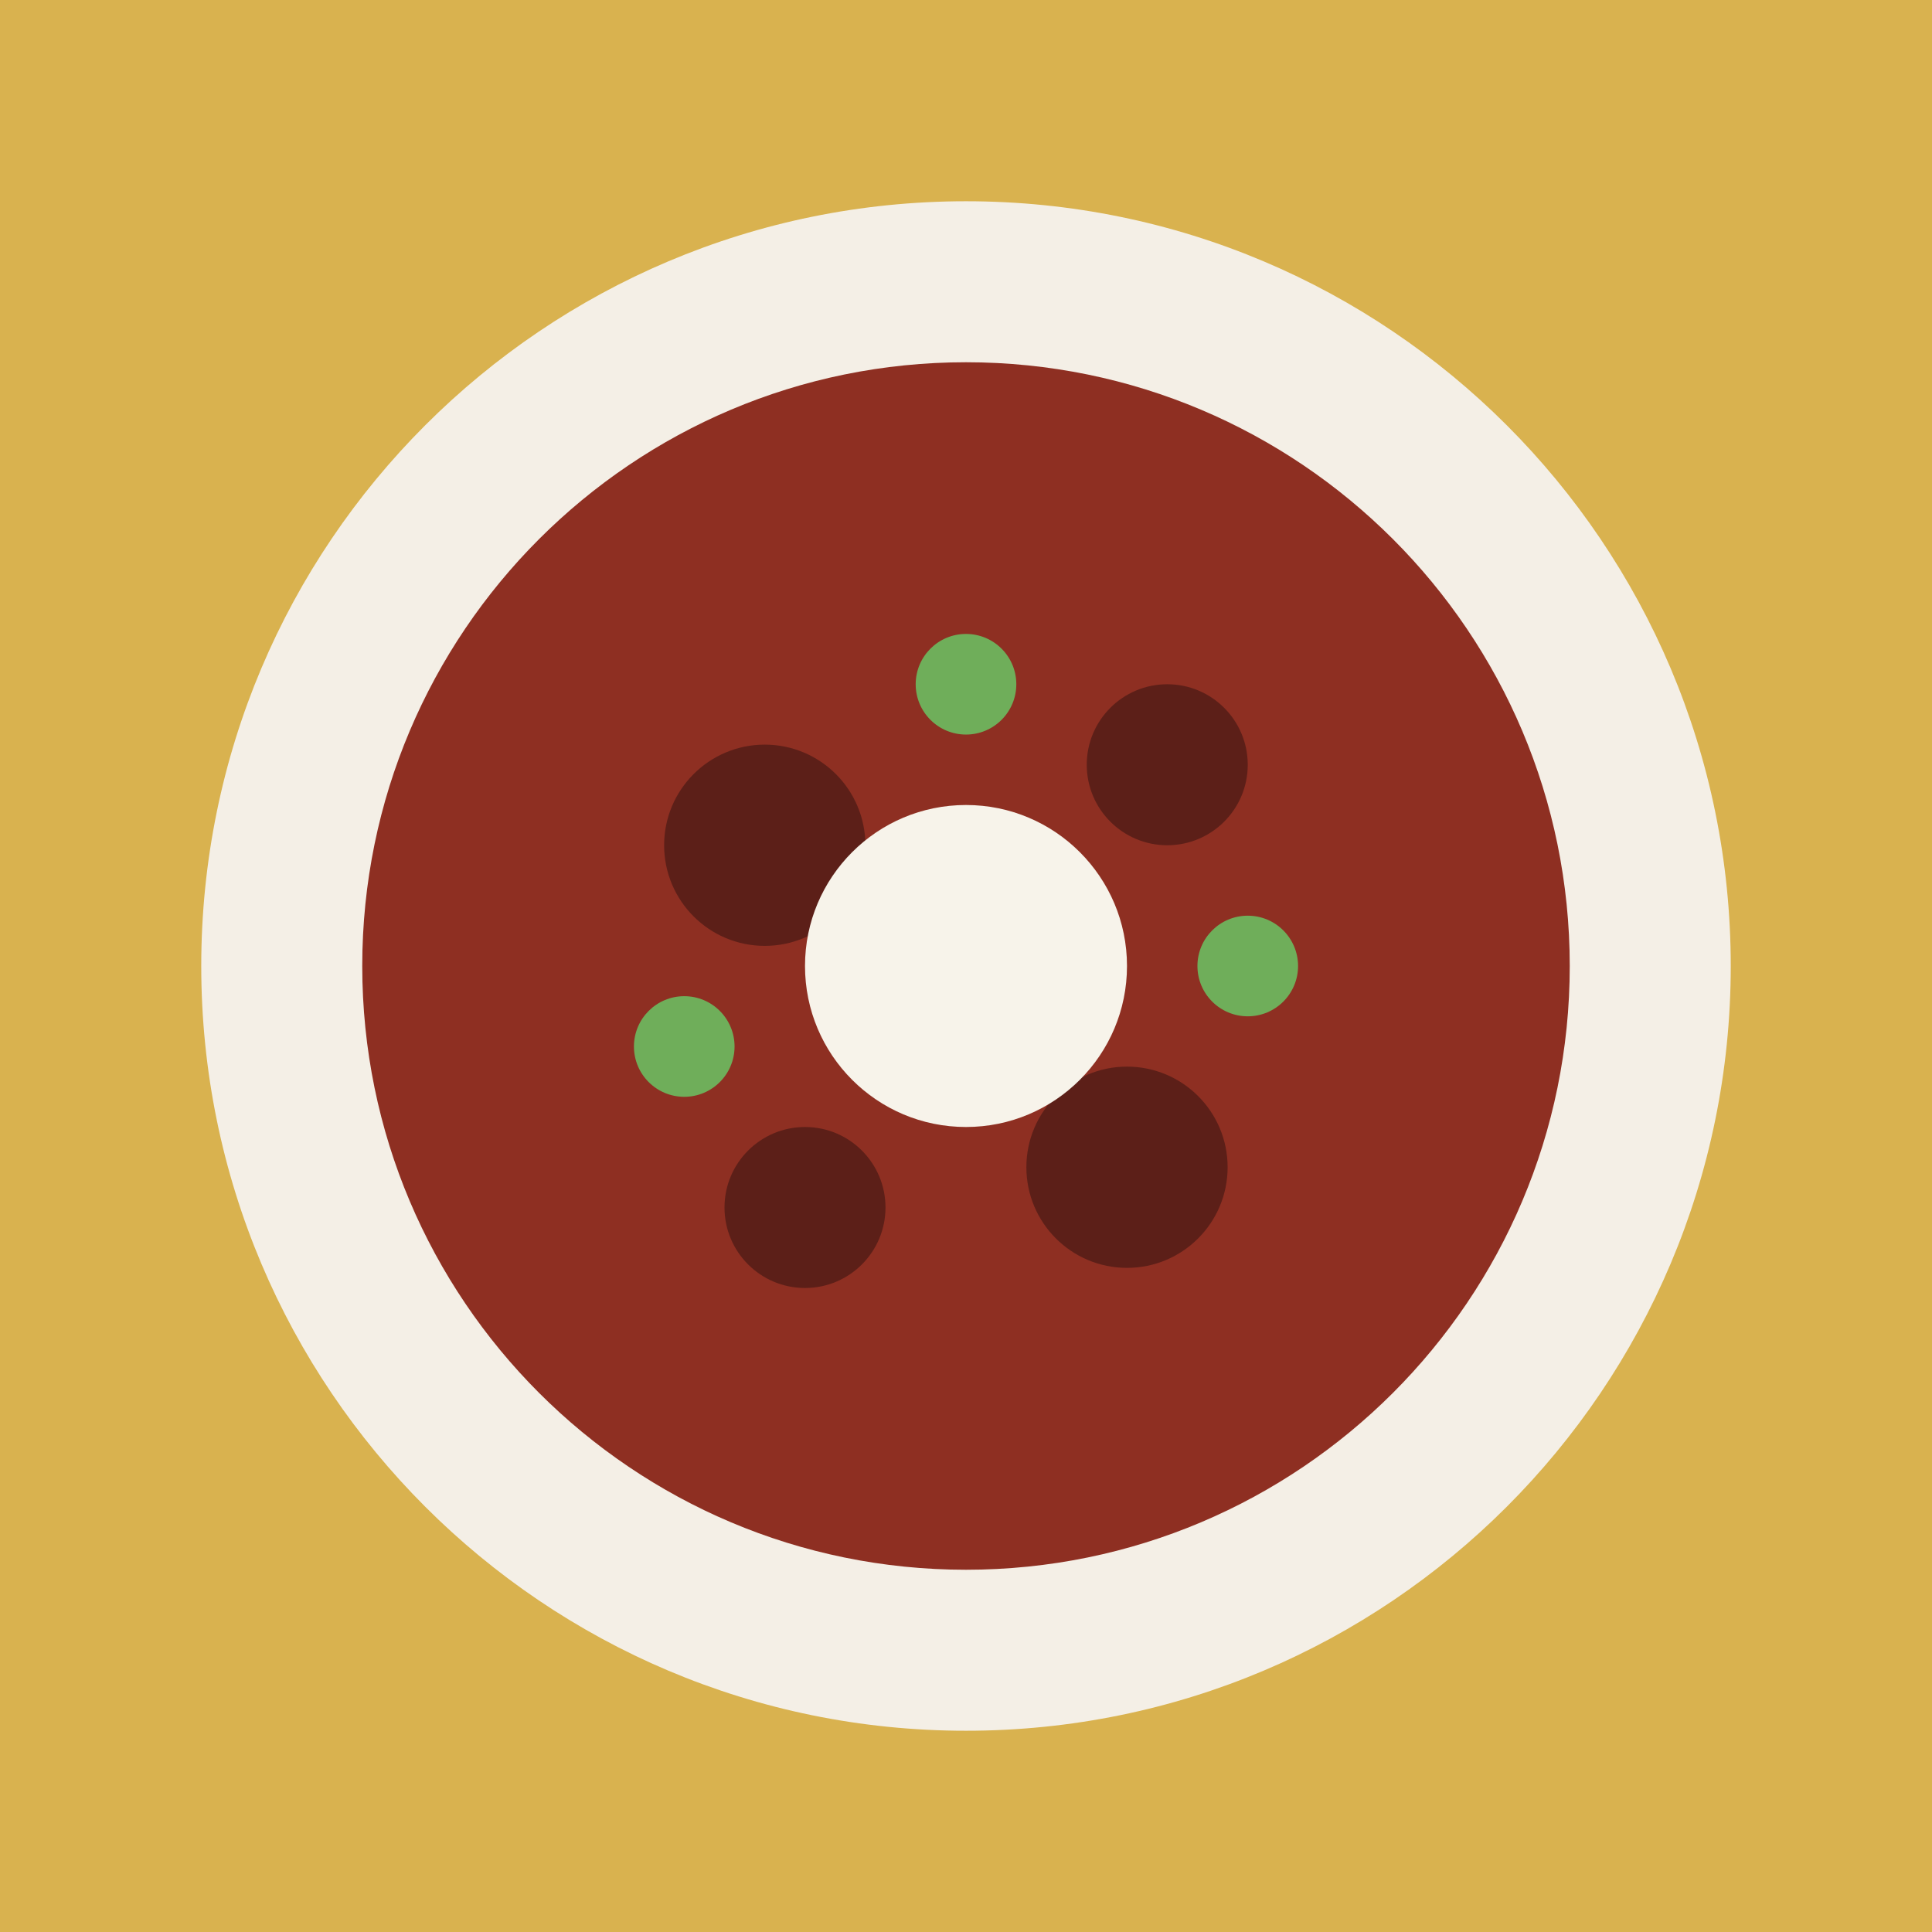
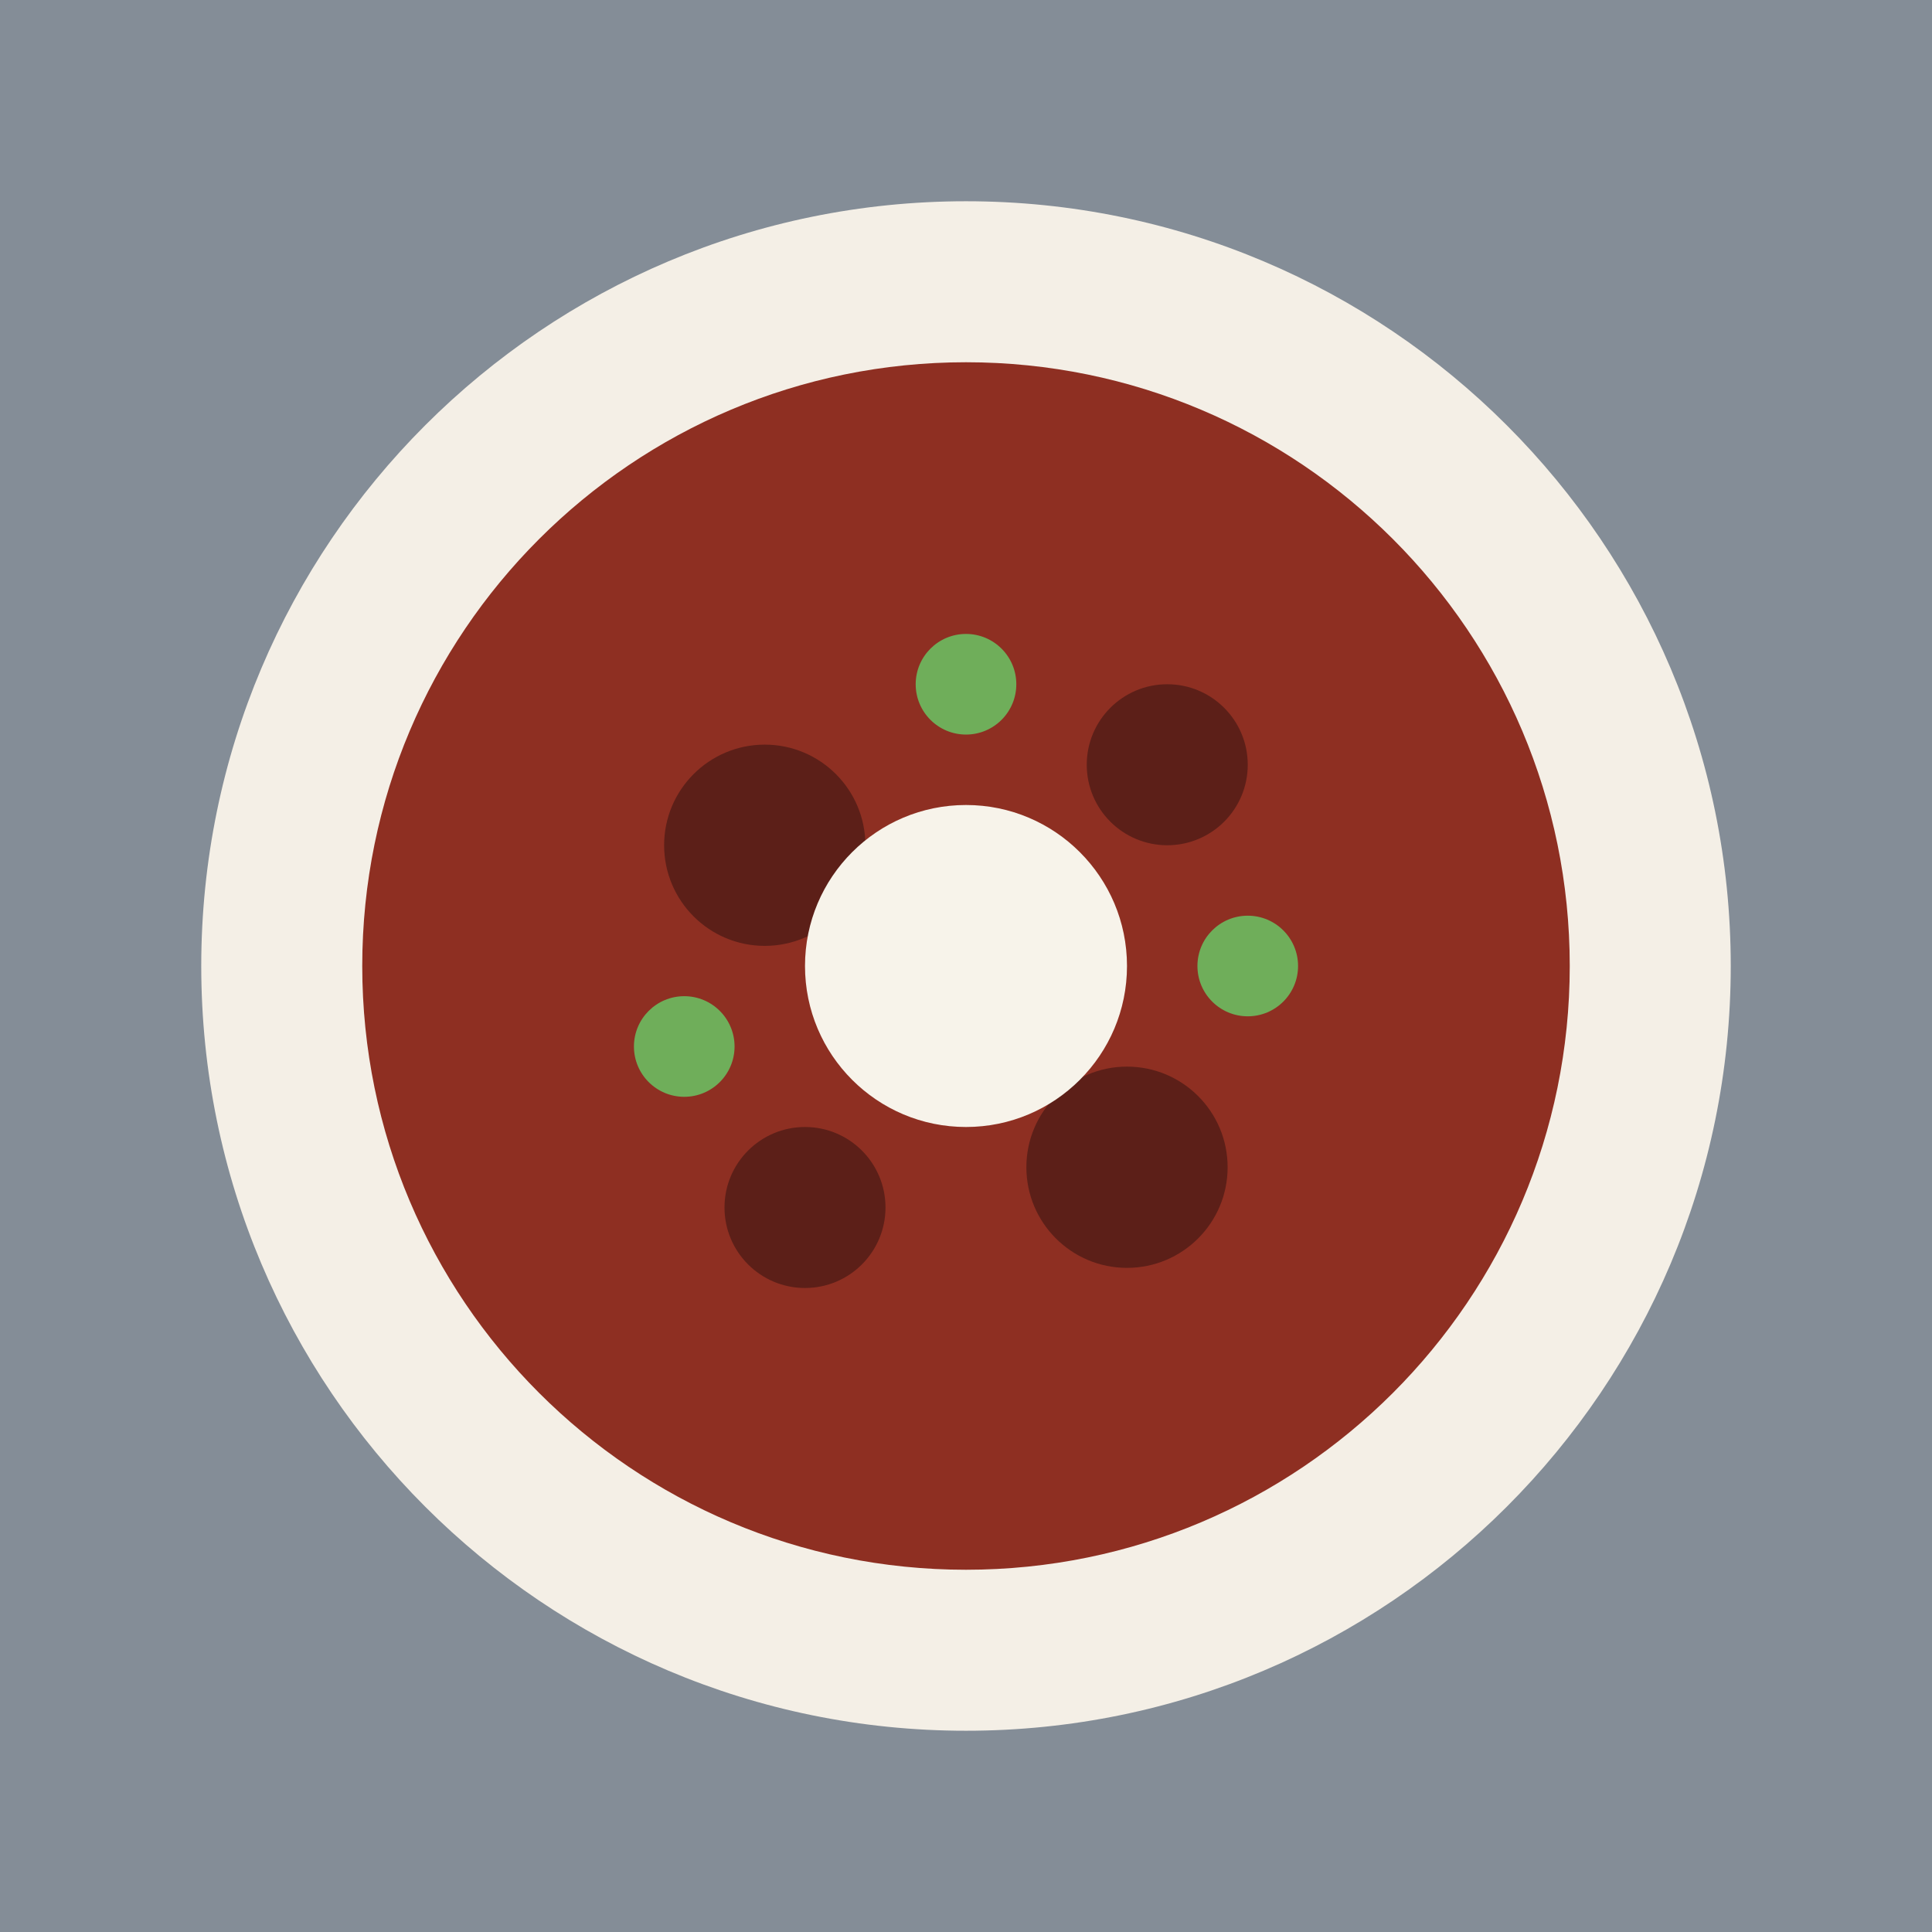
<svg xmlns="http://www.w3.org/2000/svg" viewBox="0 0 96 96">
-   <rect width="96" height="96" fill="#d9b24f" />
+   <rect width="96" height="96" fill="#848d97" />
  <circle cx="48" cy="48" r="38" fill="#f4efe6" />
  <circle cx="48" cy="48" r="30" fill="#8e2f22" />
  <circle cx="38" cy="42" r="5" fill="#5c1f18" />
  <circle cx="58" cy="38" r="4" fill="#5c1f18" />
  <circle cx="56" cy="58" r="5" fill="#5c1f18" />
  <circle cx="40" cy="60" r="4" fill="#5c1f18" />
  <circle cx="48" cy="48" r="8" fill="#f7f3ea" />
  <circle cx="62" cy="48" r="2.5" fill="#6fae5a" />
  <circle cx="34" cy="52" r="2.5" fill="#6fae5a" />
  <circle cx="48" cy="34" r="2.5" fill="#6fae5a" />
</svg>
